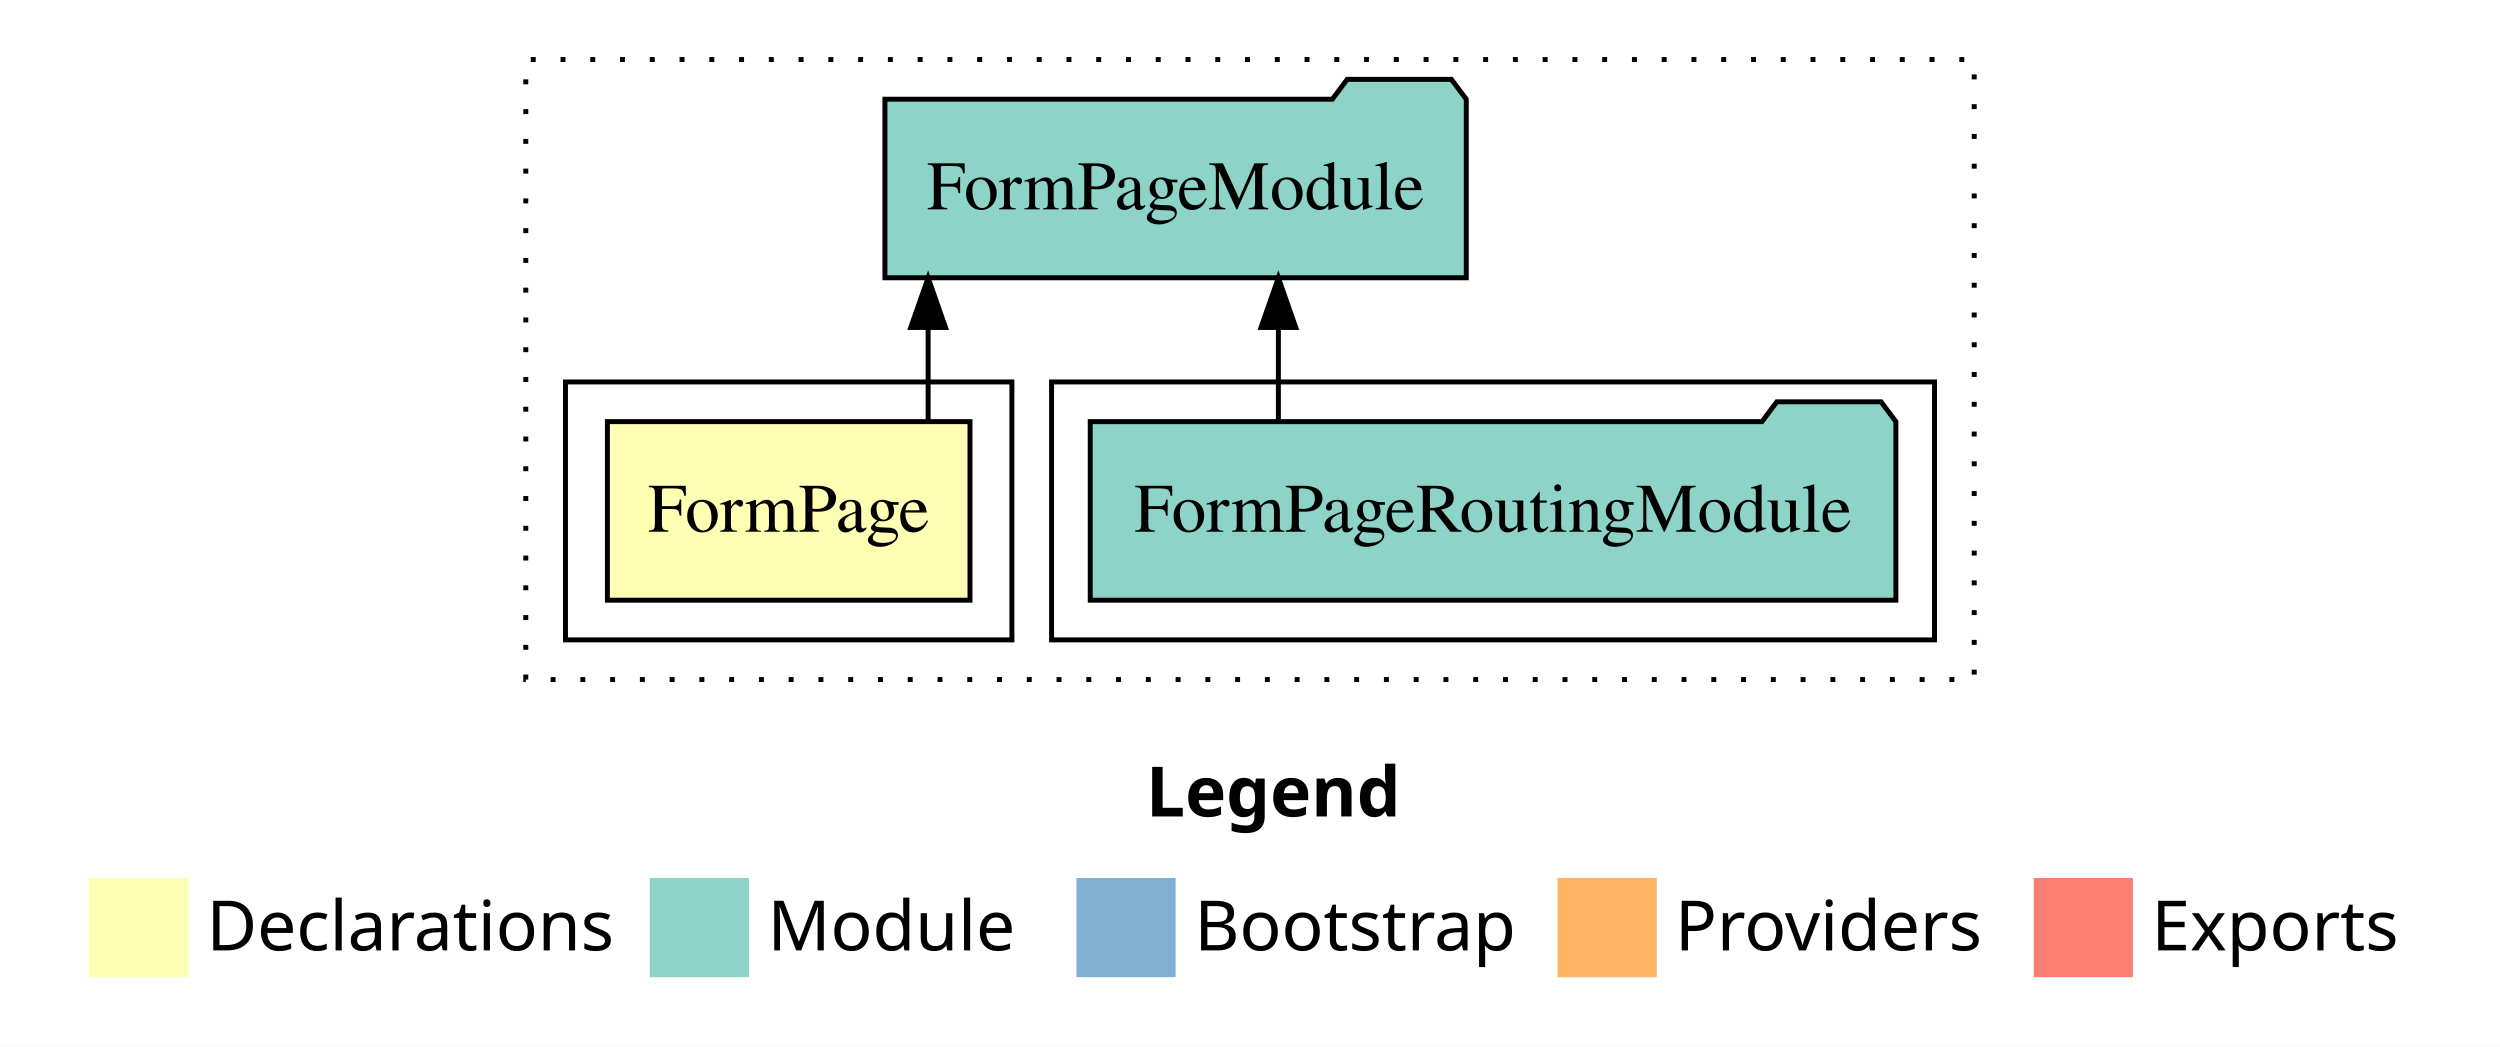
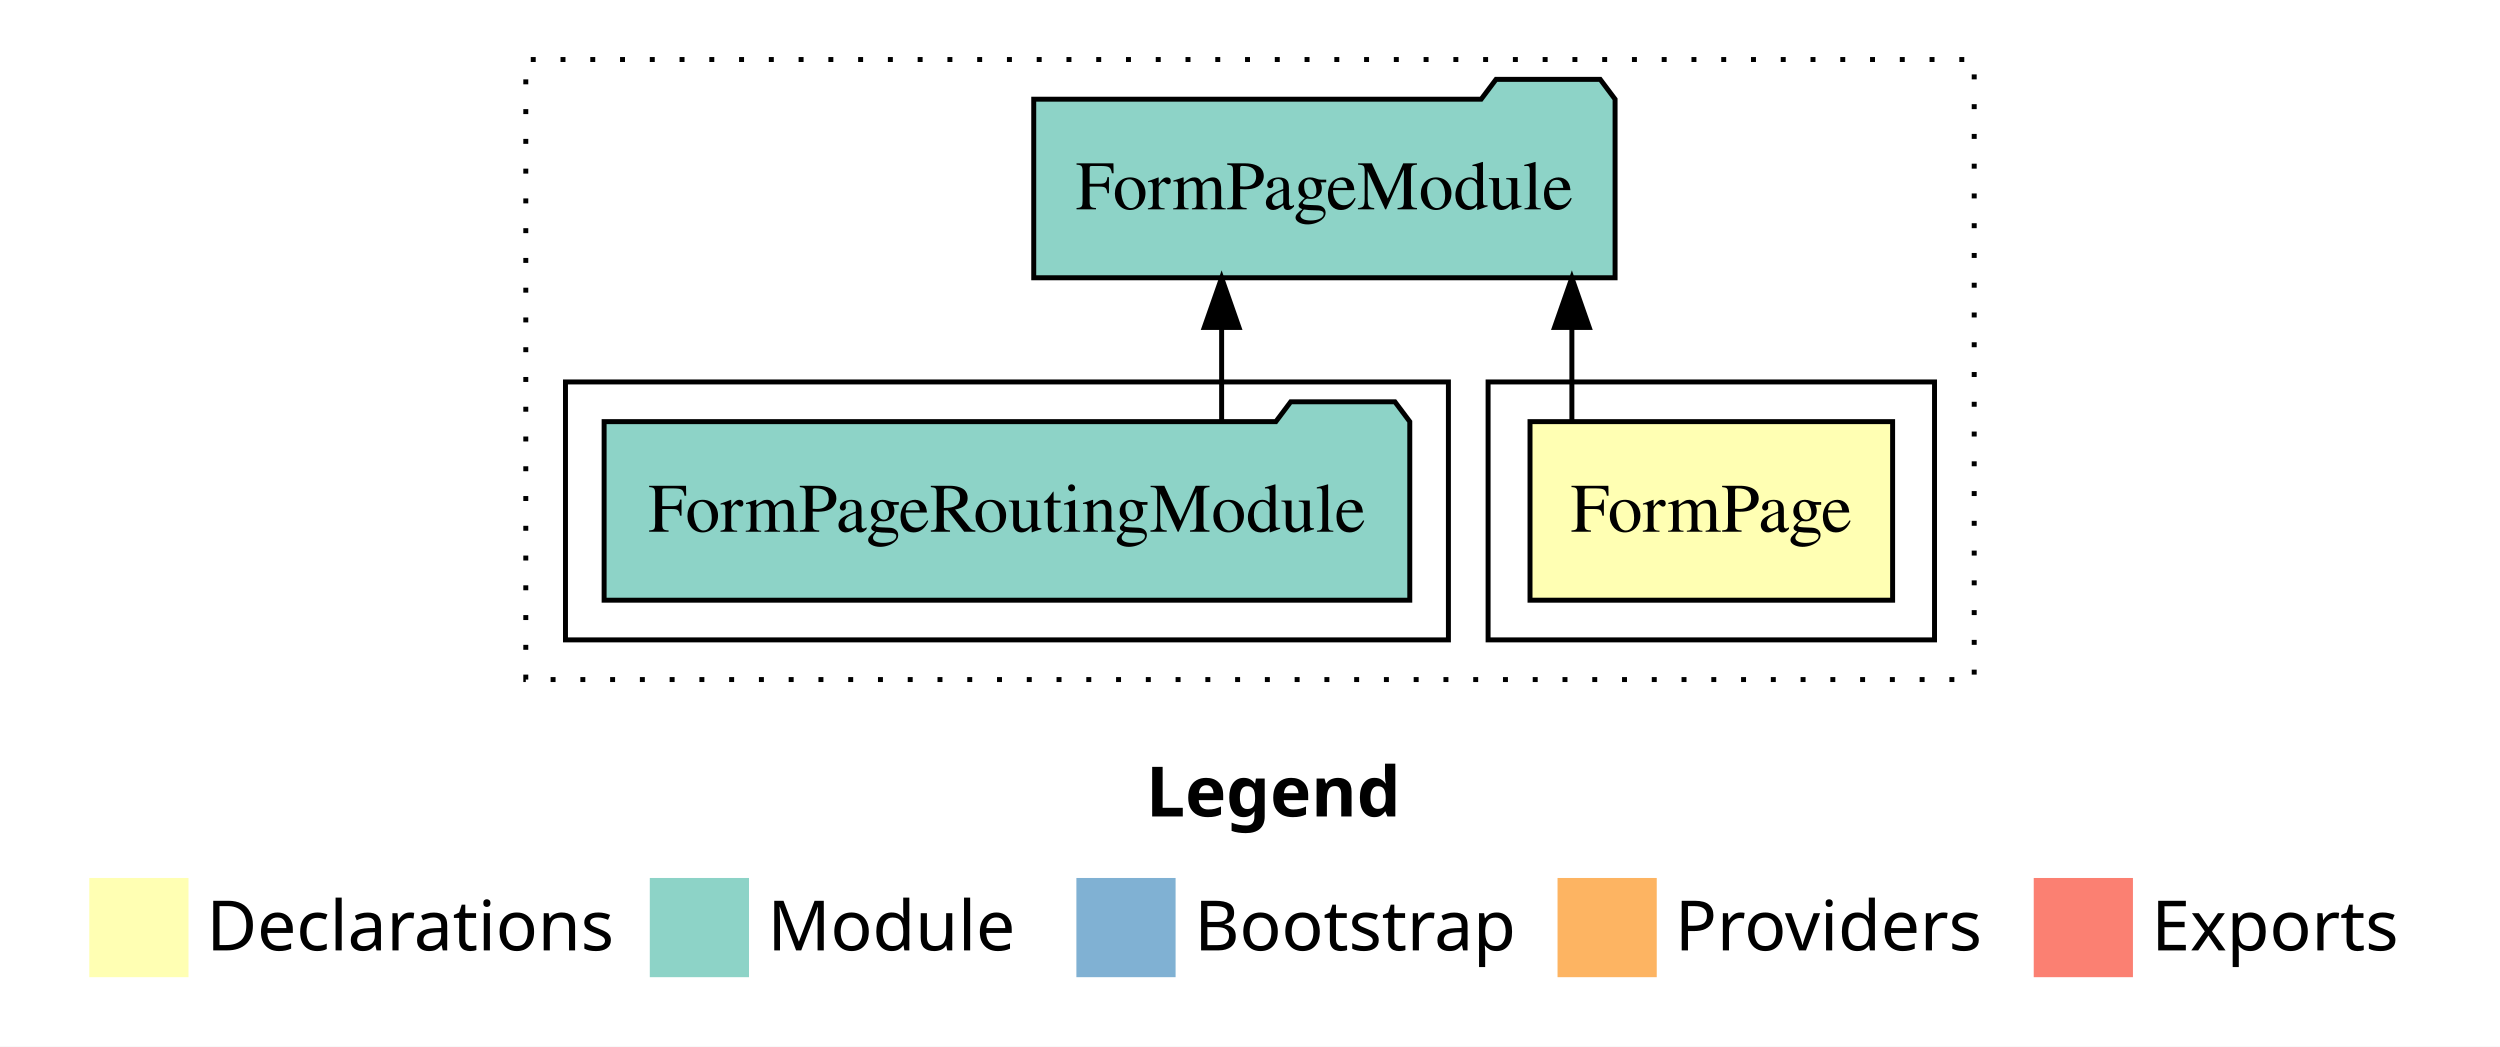
<svg xmlns="http://www.w3.org/2000/svg" width="504pt" height="211pt" viewBox="0.00 0.00 504.00 211.00">
  <g id="graph0" class="graph" transform="scale(1 1) rotate(0) translate(4 207)">
    <polygon fill="white" stroke="transparent" points="-4,4 -4,-207 500,-207 500,4 -4,4" />
    <text text-anchor="start" x="227.01" y="-42.4" font-family="sans-serif" font-weight="bold" font-size="14.00">Legend</text>
    <polygon fill="#ffffb3" stroke="transparent" points="14,-10 14,-30 34,-30 34,-10 14,-10" />
    <text text-anchor="start" x="37.63" y="-15.4" font-family="sans-serif" font-size="14.00">  Declarations</text>
    <polygon fill="#8dd3c7" stroke="transparent" points="127,-10 127,-30 147,-30 147,-10 127,-10" />
    <text text-anchor="start" x="150.73" y="-15.4" font-family="sans-serif" font-size="14.00">  Module</text>
    <polygon fill="#80b1d3" stroke="transparent" points="213,-10 213,-30 233,-30 233,-10 213,-10" />
    <text text-anchor="start" x="236.78" y="-15.4" font-family="sans-serif" font-size="14.00">  Bootstrap</text>
    <polygon fill="#fdb462" stroke="transparent" points="310,-10 310,-30 330,-30 330,-10 310,-10" />
    <text text-anchor="start" x="333.67" y="-15.4" font-family="sans-serif" font-size="14.00">  Providers</text>
    <polygon fill="#fb8072" stroke="transparent" points="406,-10 406,-30 426,-30 426,-10 406,-10" />
    <text text-anchor="start" x="429.73" y="-15.4" font-family="sans-serif" font-size="14.00">  Exports</text>
    <g id="clust1" class="cluster">
      <polygon fill="none" stroke="black" stroke-dasharray="1,5" points="102,-70 102,-195 394,-195 394,-70 102,-70" />
    </g>
+     <g id="clust2" class="cluster">
+       <polygon fill="none" stroke="black" points="296,-78 296,-130 386,-130 386,-78 296,-78" />
+     </g>
    <g id="clust4" class="cluster">
-       <polygon fill="none" stroke="black" points="208,-78 208,-130 386,-130 386,-78 208,-78" />
-     </g>
-     <g id="clust2" class="cluster">
-       <polygon fill="none" stroke="black" points="110,-78 110,-130 200,-130 200,-78 110,-78" />
+       <polygon fill="none" stroke="black" points="110,-78 110,-130 288,-130 288,-78 110,-78" />
    </g>
    <g id="node1" class="node">
-       <polygon fill="#ffffb3" stroke="black" points="191.55,-122 118.45,-122 118.45,-86 191.55,-86 191.55,-122" />
-       <text text-anchor="middle" x="155" y="-99.8" font-family="Times,serif" font-size="14.00">FormPage</text>
+       <polygon fill="#ffffb3" stroke="black" points="377.55,-122 304.45,-122 304.45,-86 377.55,-86 377.55,-122" />
+       <text text-anchor="middle" x="341" y="-99.8" font-family="Times,serif" font-size="14.00">FormPage</text>
    </g>
    <g id="node2" class="node">
-       <polygon fill="#8dd3c7" stroke="black" points="291.6,-187 288.6,-191 267.6,-191 264.6,-187 174.4,-187 174.4,-151 291.6,-151 291.6,-187" />
-       <text text-anchor="middle" x="233" y="-164.8" font-family="Times,serif" font-size="14.00">FormPageModule</text>
+       <polygon fill="#8dd3c7" stroke="black" points="321.6,-187 318.6,-191 297.6,-191 294.6,-187 204.4,-187 204.4,-151 321.6,-151 321.6,-187" />
+       <text text-anchor="middle" x="263" y="-164.8" font-family="Times,serif" font-size="14.00">FormPageModule</text>
    </g>
    <g id="edge1" class="edge">
-       <path fill="none" stroke="black" d="M183.11,-122.11C183.11,-122.11 183.11,-140.99 183.11,-140.99" />
-       <polygon fill="black" stroke="black" points="179.61,-140.99 183.11,-150.99 186.61,-140.99 179.61,-140.99" />
+       <path fill="none" stroke="black" d="M312.89,-122.11C312.89,-122.11 312.89,-140.99 312.89,-140.99" />
+       <polygon fill="black" stroke="black" points="309.39,-140.99 312.89,-150.99 316.39,-140.99 309.39,-140.99" />
    </g>
    <g id="node3" class="node">
-       <polygon fill="#8dd3c7" stroke="black" points="378.21,-122 375.21,-126 354.21,-126 351.21,-122 215.79,-122 215.79,-86 378.21,-86 378.21,-122" />
-       <text text-anchor="middle" x="297" y="-99.8" font-family="Times,serif" font-size="14.00">FormPageRoutingModule</text>
+       <polygon fill="#8dd3c7" stroke="black" points="280.21,-122 277.21,-126 256.21,-126 253.21,-122 117.79,-122 117.79,-86 280.21,-86 280.21,-122" />
+       <text text-anchor="middle" x="199" y="-99.8" font-family="Times,serif" font-size="14.00">FormPageRoutingModule</text>
    </g>
    <g id="edge2" class="edge">
-       <path fill="none" stroke="black" d="M253.72,-122.11C253.72,-122.11 253.72,-140.99 253.72,-140.99" />
-       <polygon fill="black" stroke="black" points="250.22,-140.99 253.72,-150.99 257.22,-140.99 250.22,-140.99" />
+       <path fill="none" stroke="black" d="M242.28,-122.11C242.28,-122.11 242.28,-140.99 242.28,-140.99" />
+       <polygon fill="black" stroke="black" points="238.78,-140.99 242.28,-150.99 245.78,-140.99 238.78,-140.99" />
    </g>
  </g>
</svg>
